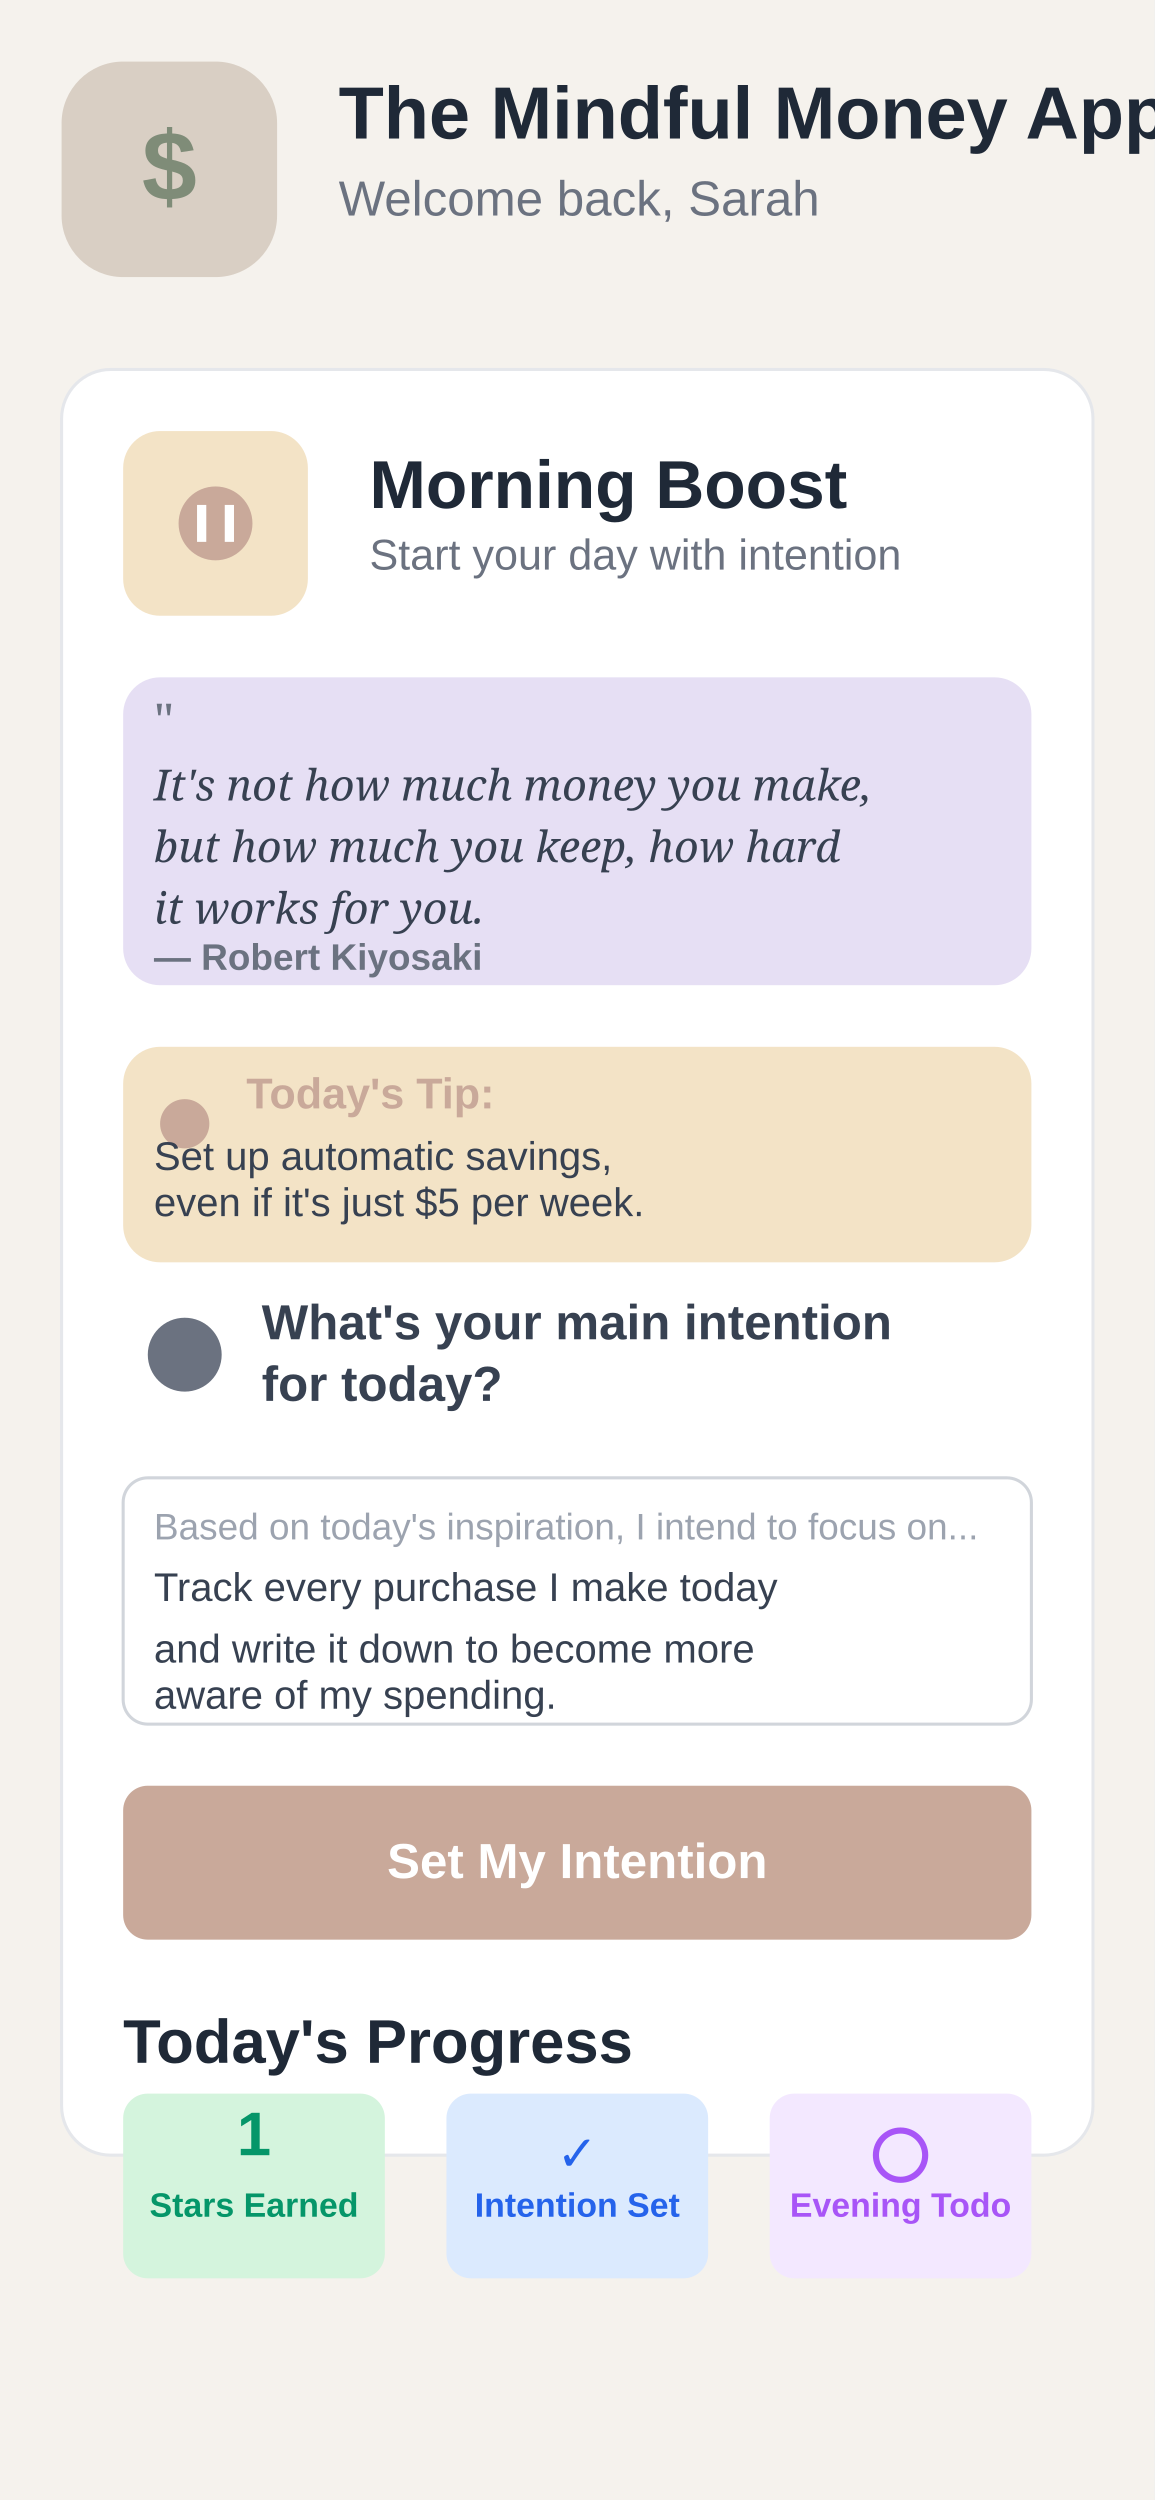
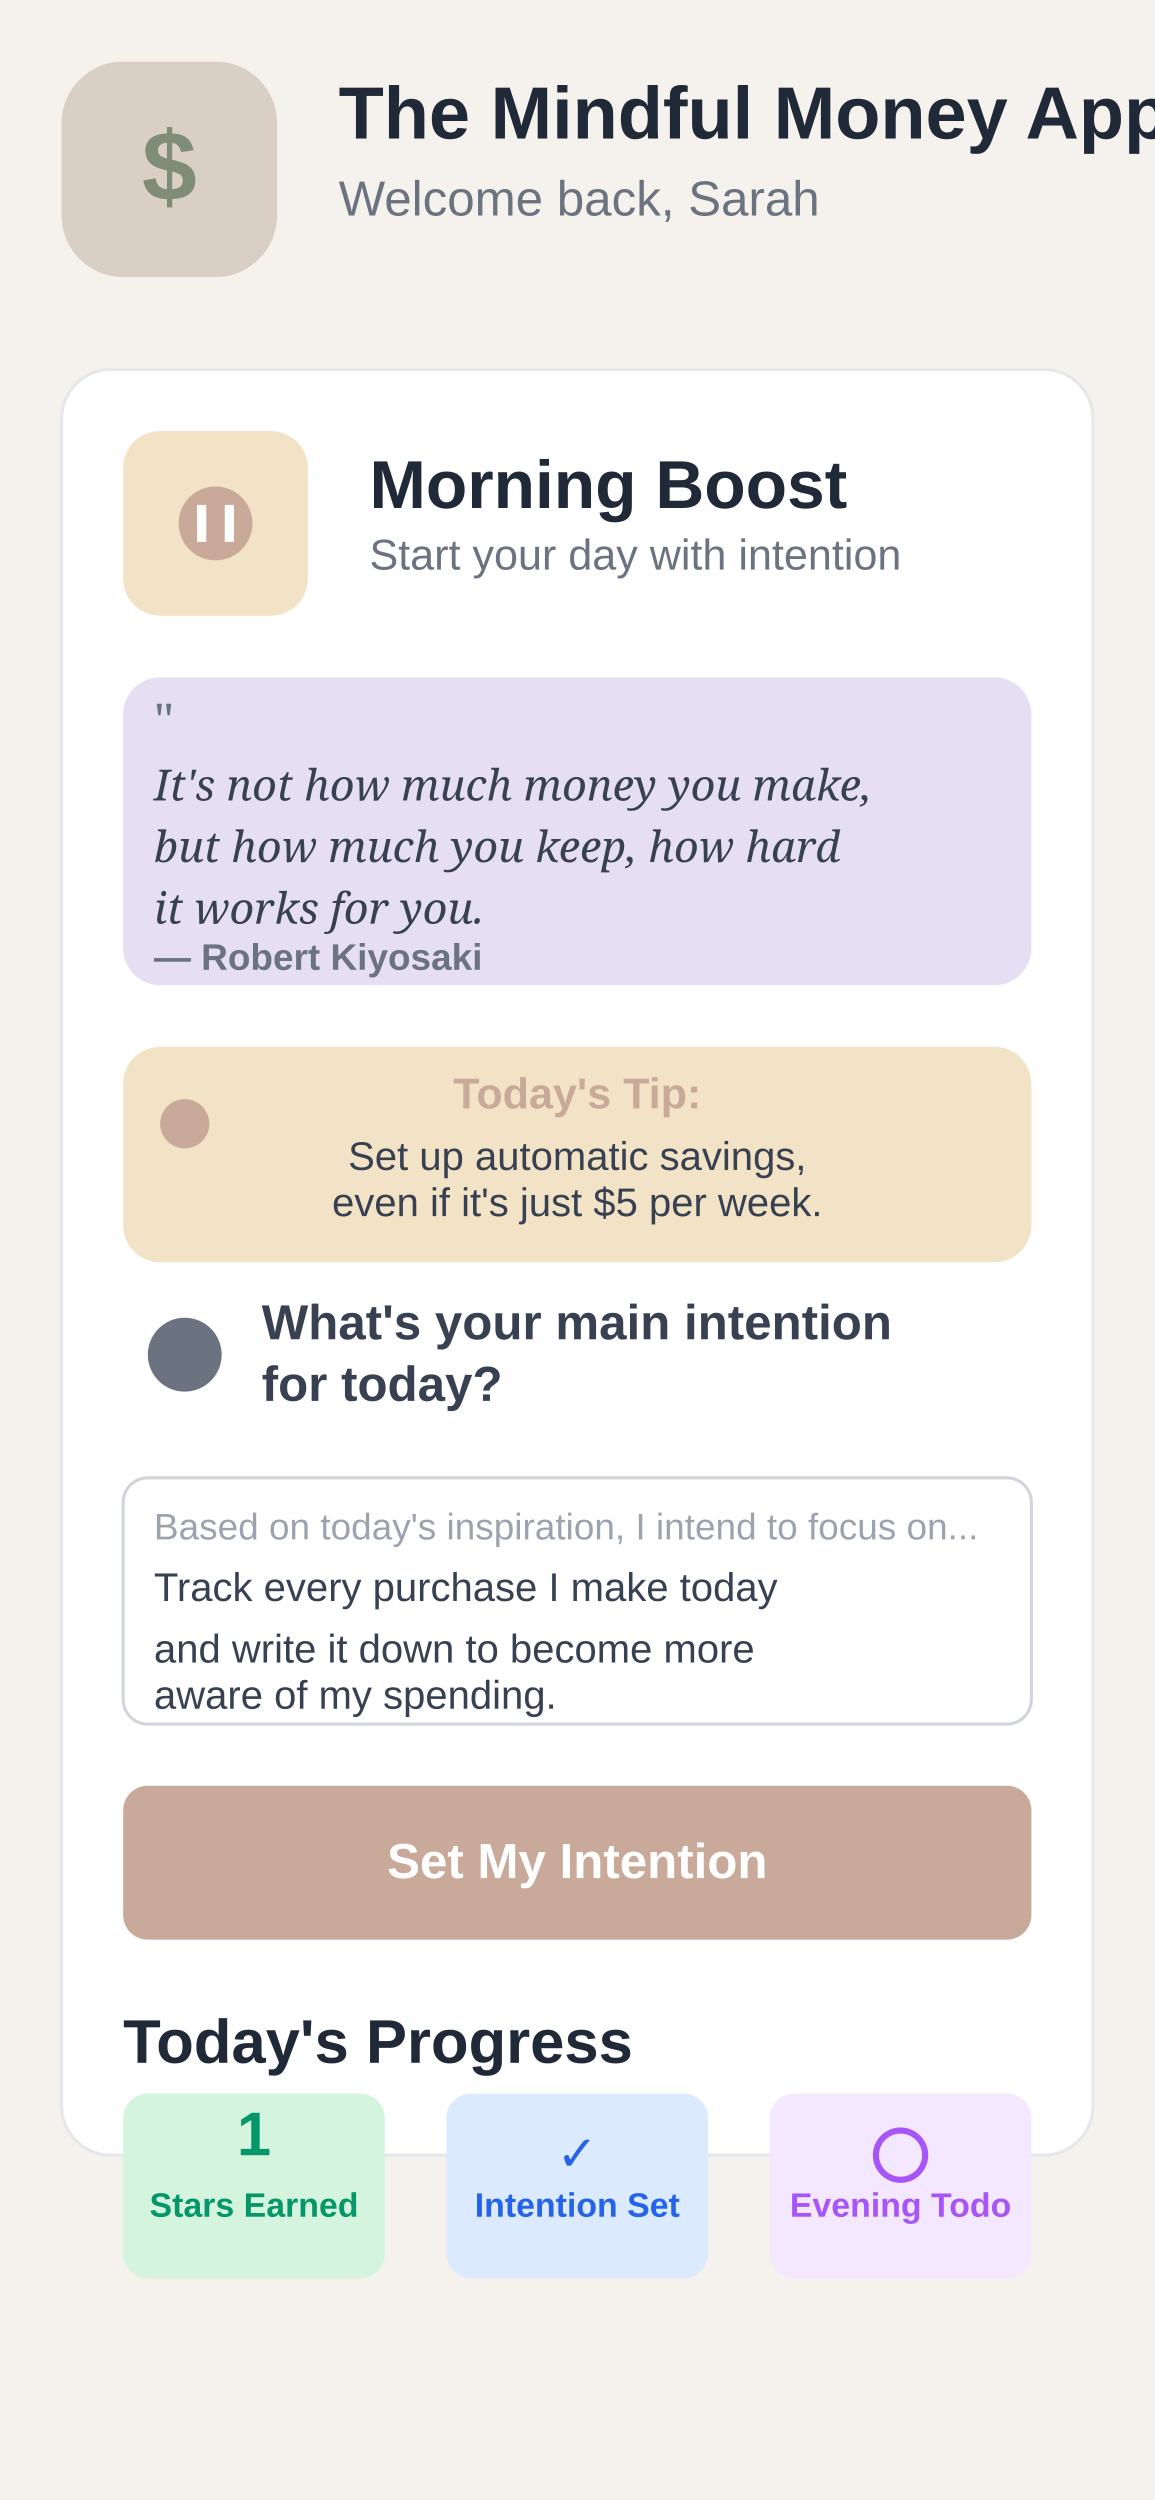
<svg xmlns="http://www.w3.org/2000/svg" viewBox="0 0 375 812">
  <rect width="375" height="812" fill="#F5F2ED" />
  <rect x="20" y="20" width="70" height="70" rx="20" fill="#D9CFC4" />
  <text x="55" y="65" text-anchor="middle" font-family="Arial, sans-serif" font-size="32" font-weight="bold" fill="#7F8C78">$</text>
  <text x="110" y="45" font-family="Arial, sans-serif" font-size="24" font-weight="bold" fill="#1F2937">The Mindful Money App</text>
  <text x="110" y="70" font-family="Arial, sans-serif" font-size="16" fill="#6B7280">Welcome back, Sarah</text>
  <rect x="20" y="120" width="335" height="580" rx="16" fill="white" stroke="#E5E7EB" />
  <rect x="40" y="140" width="60" height="60" rx="12" fill="#F3E3C6" />
  <circle cx="70" cy="170" r="12" fill="#C9A99A" />
  <rect x="64" y="164" width="12" height="12" fill="white" />
  <rect x="67" y="161" width="6" height="18" fill="#C9A99A" />
  <text x="120" y="165" font-family="Arial, sans-serif" font-size="22" font-weight="bold" fill="#1F2937">Morning Boost</text>
  <text x="120" y="185" font-family="Arial, sans-serif" font-size="14" fill="#6B7280">Start your day with intention</text>
  <rect x="40" y="220" width="295" height="100" rx="12" fill="#E6DFF4" />
  <text x="50" y="240" font-family="Georgia, serif" font-size="16" fill="#6B7280">"</text>
  <text x="50" y="260" font-family="Georgia, serif" font-size="14" font-style="italic" fill="#374151">It's not how much money you make,</text>
  <text x="50" y="280" font-family="Georgia, serif" font-size="14" font-style="italic" fill="#374151">but how much you keep, how hard</text>
  <text x="50" y="300" font-family="Georgia, serif" font-size="14" font-style="italic" fill="#374151">it works for you.</text>
  <text x="50" y="315" font-family="Arial, sans-serif" font-size="12" font-weight="bold" fill="#6B7280">— Robert Kiyosaki</text>
  <rect x="40" y="340" width="295" height="70" rx="12" fill="#F3E3C6" />
  <circle cx="60" cy="365" r="8" fill="#C9A99A" />
-   <text x="80" y="360" font-family="Arial, sans-serif" font-size="14" font-weight="bold" fill="#C9A99A">Today's Tip:</text>
-   <text x="50" y="380" font-family="Arial, sans-serif" font-size="13" fill="#374151">Set up automatic savings,</text>
-   <text x="50" y="395" font-family="Arial, sans-serif" font-size="13" fill="#374151">even if it's just $5 per week.</text>
+   <text x="187.5" y="360" font-family="Arial, sans-serif" font-size="14" font-weight="bold" fill="#C9A99A" text-anchor="middle">Today's Tip:</text>
+   <text x="187.5" y="380" font-family="Arial, sans-serif" font-size="13" fill="#374151" text-anchor="middle">Set up automatic savings,</text>
+   <text x="187.5" y="395" font-family="Arial, sans-serif" font-size="13" fill="#374151" text-anchor="middle">even if it's just $5 per week.</text>
  <circle cx="60" cy="440" r="12" fill="#6B7280" />
  <text x="85" y="435" font-family="Arial, sans-serif" font-size="16" font-weight="bold" fill="#374151">What's your main intention</text>
  <text x="85" y="455" font-family="Arial, sans-serif" font-size="16" font-weight="bold" fill="#374151">for today?</text>
  <rect x="40" y="480" width="295" height="80" rx="8" fill="white" stroke="#D1D5DB" />
  <text x="50" y="500" font-family="Arial, sans-serif" font-size="12" fill="#9CA3AF">Based on today's inspiration, I intend to focus on...</text>
  <text x="50" y="520" font-family="Arial, sans-serif" font-size="13" fill="#374151">Track every purchase I make today</text>
  <text x="50" y="540" font-family="Arial, sans-serif" font-size="13" fill="#374151">and write it down to become more</text>
  <text x="50" y="555" font-family="Arial, sans-serif" font-size="13" fill="#374151">aware of my spending.</text>
  <rect x="40" y="580" width="295" height="50" rx="8" fill="#C9A99A" />
  <text x="187.5" y="610" text-anchor="middle" font-family="Arial, sans-serif" font-size="16" font-weight="bold" fill="white">Set My Intention</text>
  <text x="40" y="670" font-family="Arial, sans-serif" font-size="20" font-weight="bold" fill="#1F2937">Today's Progress</text>
  <rect x="40" y="680" width="85" height="60" rx="8" fill="#D4F4DD" />
  <text x="82.5" y="700" text-anchor="middle" font-family="Arial, sans-serif" font-size="20" font-weight="bold" fill="#059669">1</text>
  <text x="82.5" y="720" text-anchor="middle" font-family="Arial, sans-serif" font-size="11" font-weight="bold" fill="#059669">Stars Earned</text>
  <rect x="145" y="680" width="85" height="60" rx="8" fill="#DBEAFE" />
  <text x="187.5" y="705" text-anchor="middle" font-family="Arial, sans-serif" font-size="16" fill="#2563EB">✓</text>
  <text x="187.5" y="720" text-anchor="middle" font-family="Arial, sans-serif" font-size="11" font-weight="bold" fill="#2563EB">Intention Set</text>
  <rect x="250" y="680" width="85" height="60" rx="8" fill="#F3E8FF" />
  <circle cx="292.5" cy="700" r="8" stroke="#A855F7" stroke-width="2" fill="none" />
  <text x="292.5" y="720" text-anchor="middle" font-family="Arial, sans-serif" font-size="11" font-weight="bold" fill="#A855F7">Evening Todo</text>
</svg>
